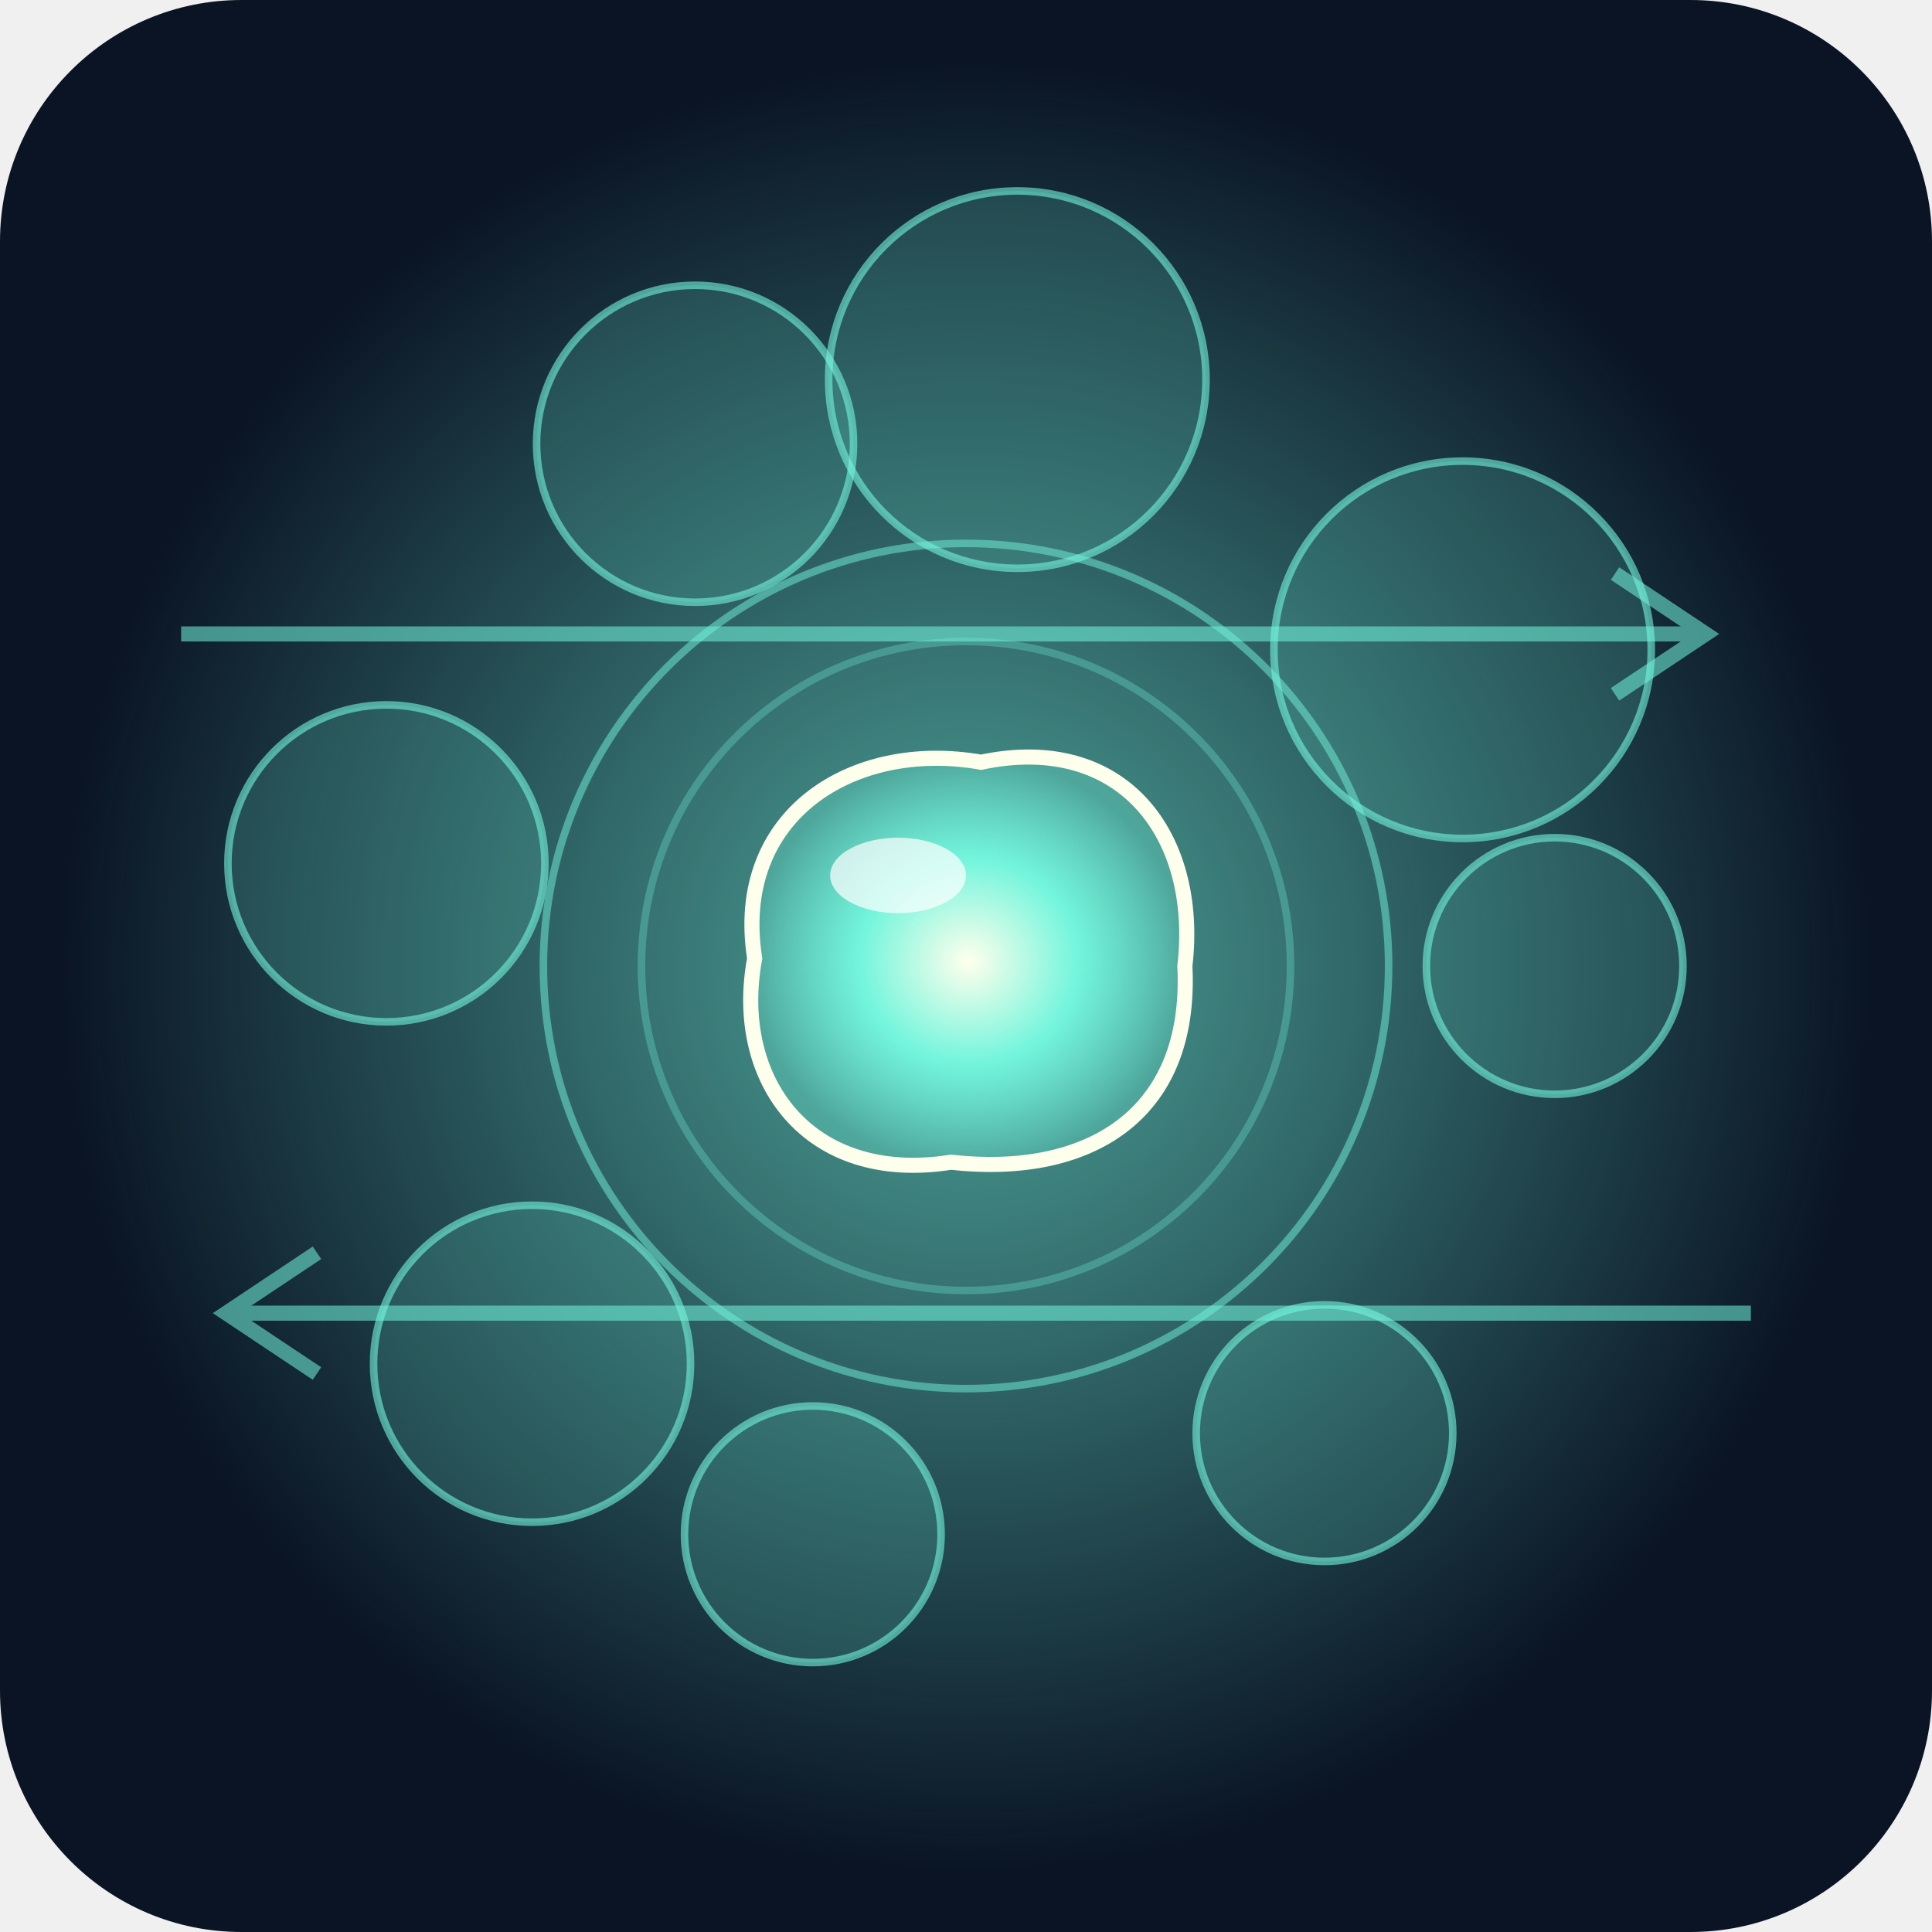
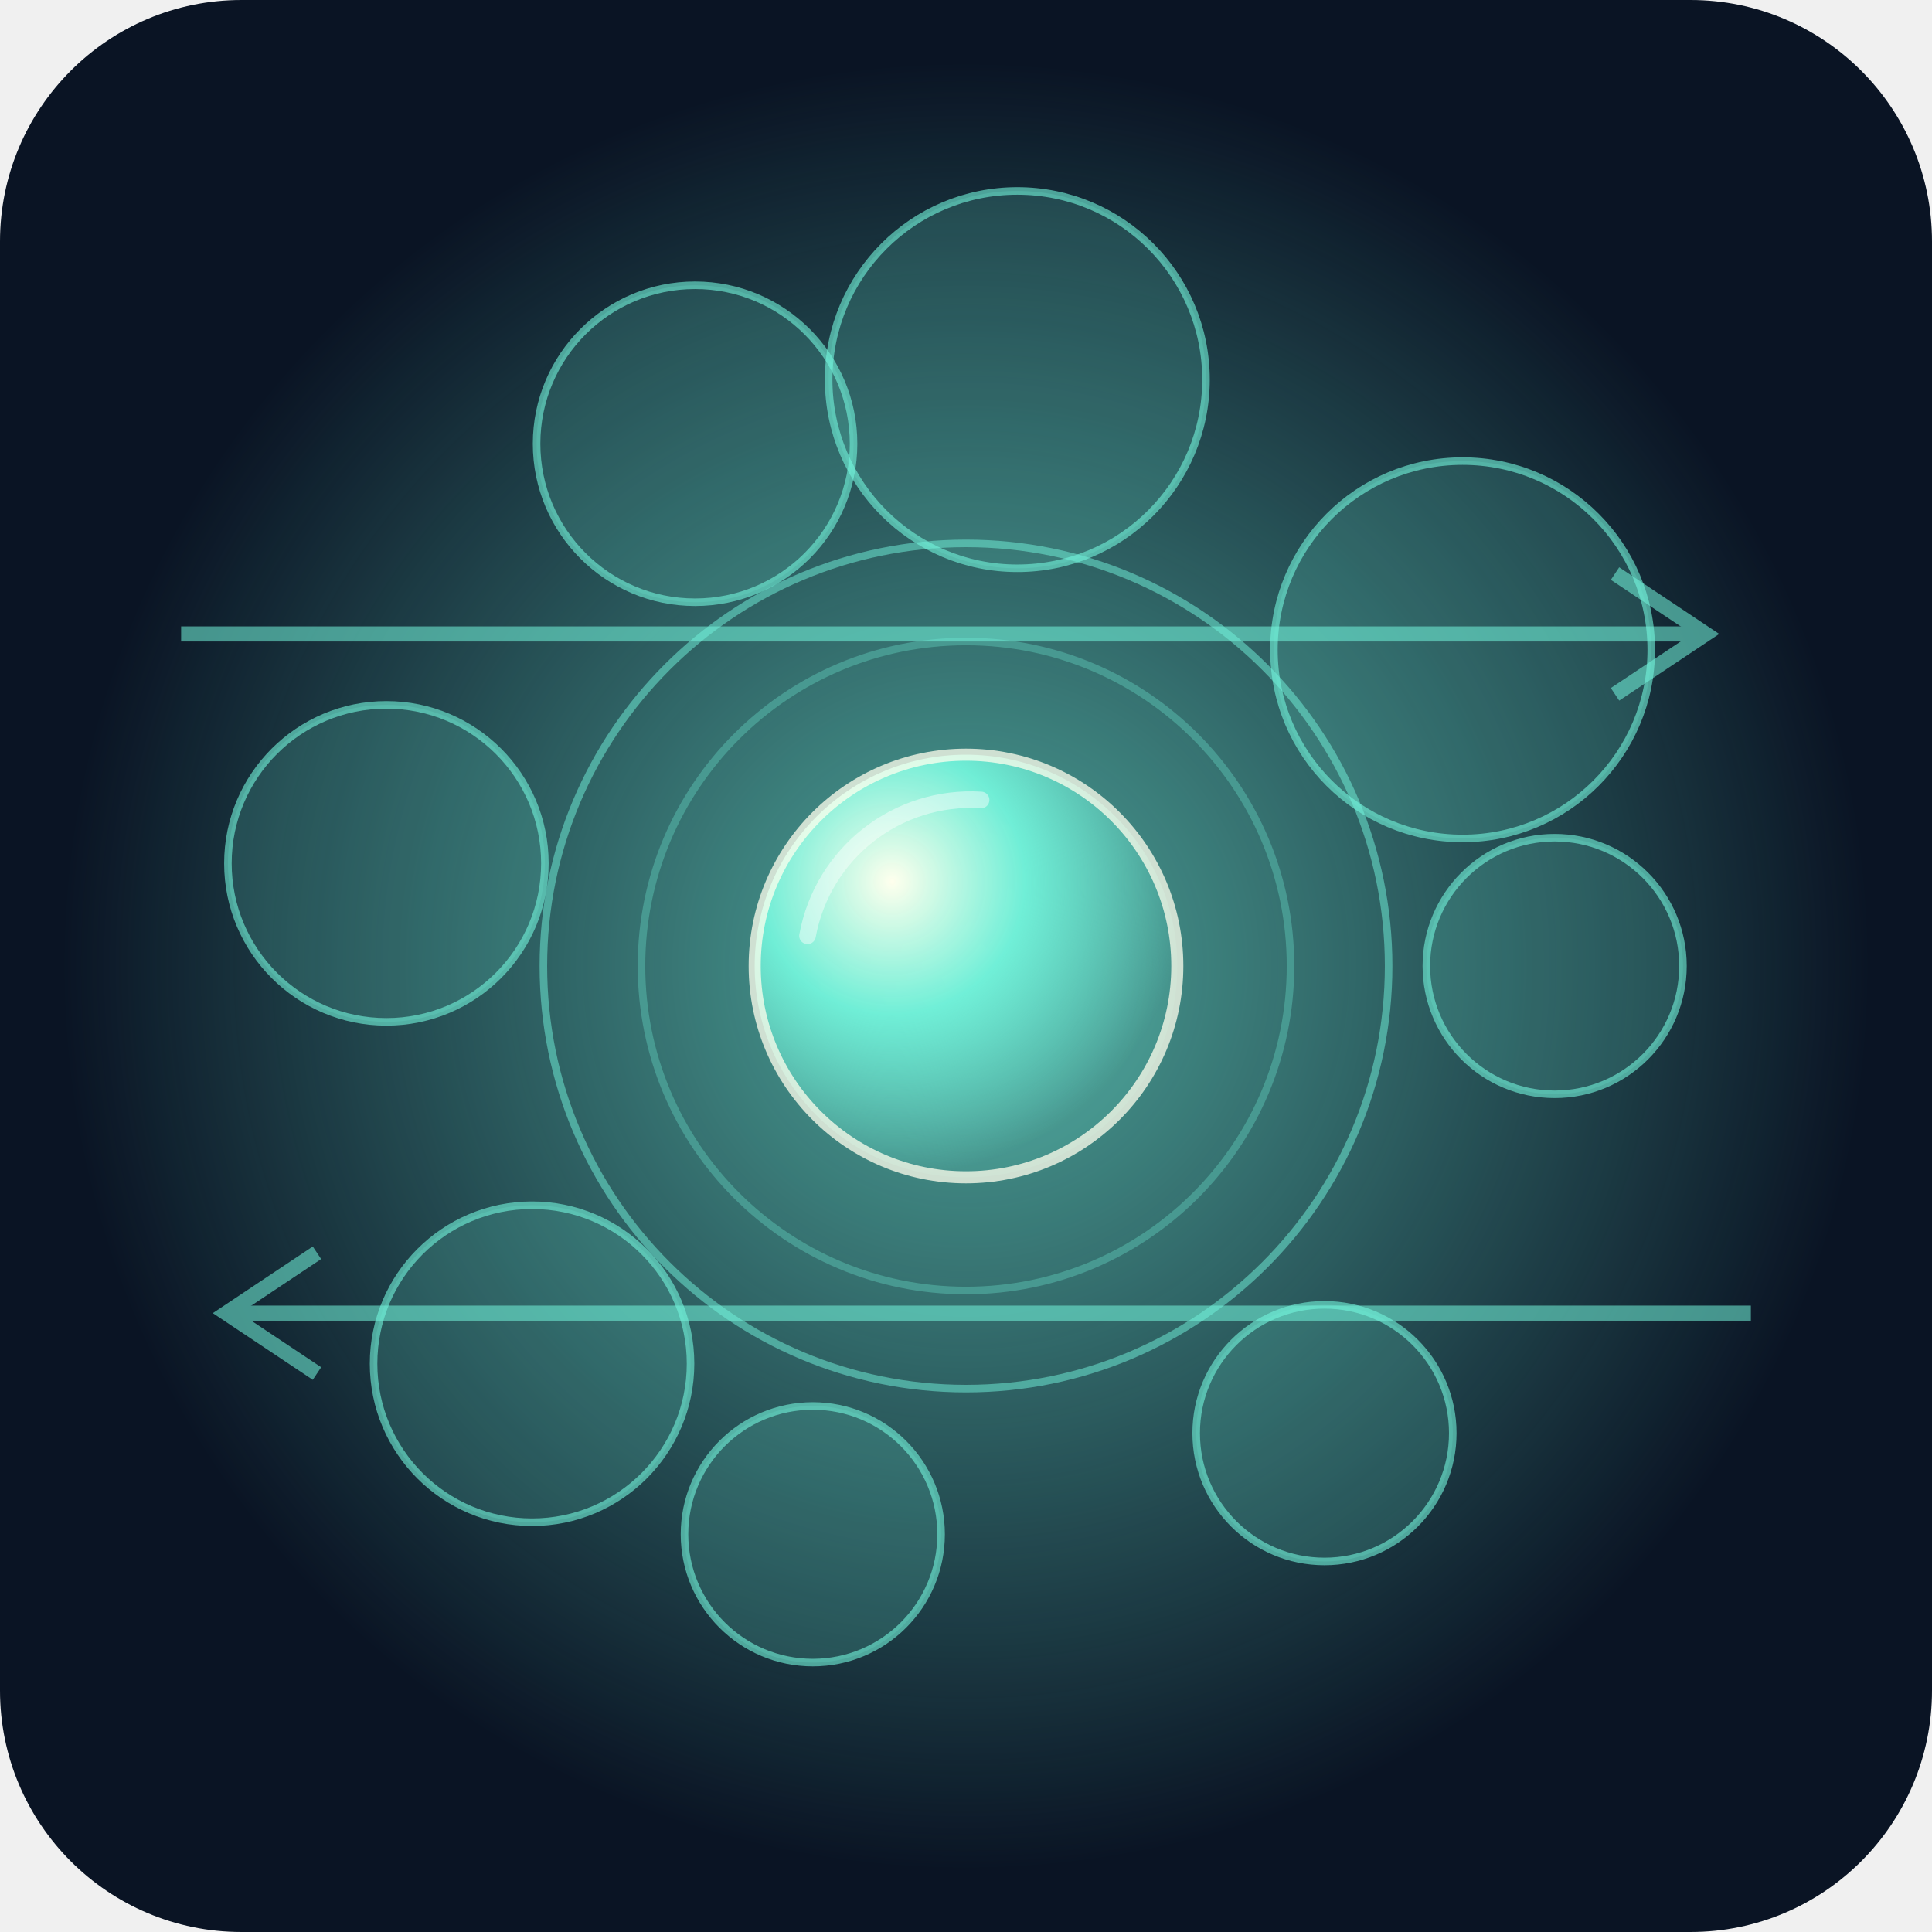
<svg xmlns="http://www.w3.org/2000/svg" viewBox="0 0 256 256">
  <defs>
    <radialGradient id="glow">
      <stop stop-color="#73f5dc" stop-opacity=".65" />
      <stop offset="1" stop-color="#73f5dc" stop-opacity="0" />
    </radialGradient>
-     <radialGradient id="blob">
+     <radialGradient id="blob" cx="32.5%" cy="30%" r="70%">
      <stop stop-color="#ffffed" />
-       <stop offset=".5" stop-color="#73f5dc" />
-       <stop offset="1" stop-color="#73f5dc" stop-opacity=".3" />
+       <stop offset=".45" stop-color="#73f5dc" stop-opacity=".93" />
+       <stop offset="1" stop-color="#73f5dc" stop-opacity=".13" />
    </radialGradient>
  </defs>
  <rect width="256" height="256" rx="32" fill="#0a1424" />
  <circle cx="128" cy="128" r="120" fill="url(#glow)" />
  <g fill="none" stroke="#73f5dc" stroke-width="2" opacity=".55">
    <path d="M24 84H226M232 174H30" />
    <path d="m214 76 12 8-12 8M42 166l-12 8 12 8" />
  </g>
  <circle cx="206.0" cy="128.0" r="17" fill="#73f5dc" fill-opacity=".16" stroke="#73f5dc" stroke-opacity=".6" />
  <circle cx="70.5" cy="180.7" r="21" fill="#73f5dc" fill-opacity=".16" stroke="#73f5dc" stroke-opacity=".6" />
  <circle cx="134.8" cy="50.3" r="25" fill="#73f5dc" fill-opacity=".16" stroke="#73f5dc" stroke-opacity=".6" />
  <circle cx="175.5" cy="189.9" r="17" fill="#73f5dc" fill-opacity=".16" stroke="#73f5dc" stroke-opacity=".6" />
  <circle cx="51.2" cy="114.4" r="21" fill="#73f5dc" fill-opacity=".16" stroke="#73f5dc" stroke-opacity=".6" />
  <circle cx="193.8" cy="86.1" r="25" fill="#73f5dc" fill-opacity=".16" stroke="#73f5dc" stroke-opacity=".6" />
  <circle cx="107.7" cy="203.3" r="17" fill="#73f5dc" fill-opacity=".16" stroke="#73f5dc" stroke-opacity=".6" />
  <circle cx="92.1" cy="58.8" r="21" fill="#73f5dc" fill-opacity=".16" stroke="#73f5dc" stroke-opacity=".6" />
  <circle cx="128" cy="128" r="56" fill="none" stroke="#73f5dc" stroke-opacity=".5" />
  <circle cx="128" cy="128" r="43" fill="none" stroke="#73f5dc" stroke-opacity=".3" />
-   <path d="M157 128C158 148 144 156 126 154C107 157 97 143 100 127C97 108 113 98 130 101C149 97 159 111 157 128Z" fill="url(#blob)" stroke="#ffffed" stroke-width="2" />
-   <ellipse cx="119" cy="116" rx="9" ry="5" fill="#fff" opacity=".7" />
+   <circle cx="128" cy="128" r="28" fill="url(#blob)" stroke="#ffffed" stroke-opacity=".75" stroke-width="1.6" />
+   <path d="M107 124 A22 22 0 0 1 130 106" fill="none" stroke="#ffffff" stroke-opacity=".44" stroke-width="2.2" stroke-linecap="round" />
</svg>
